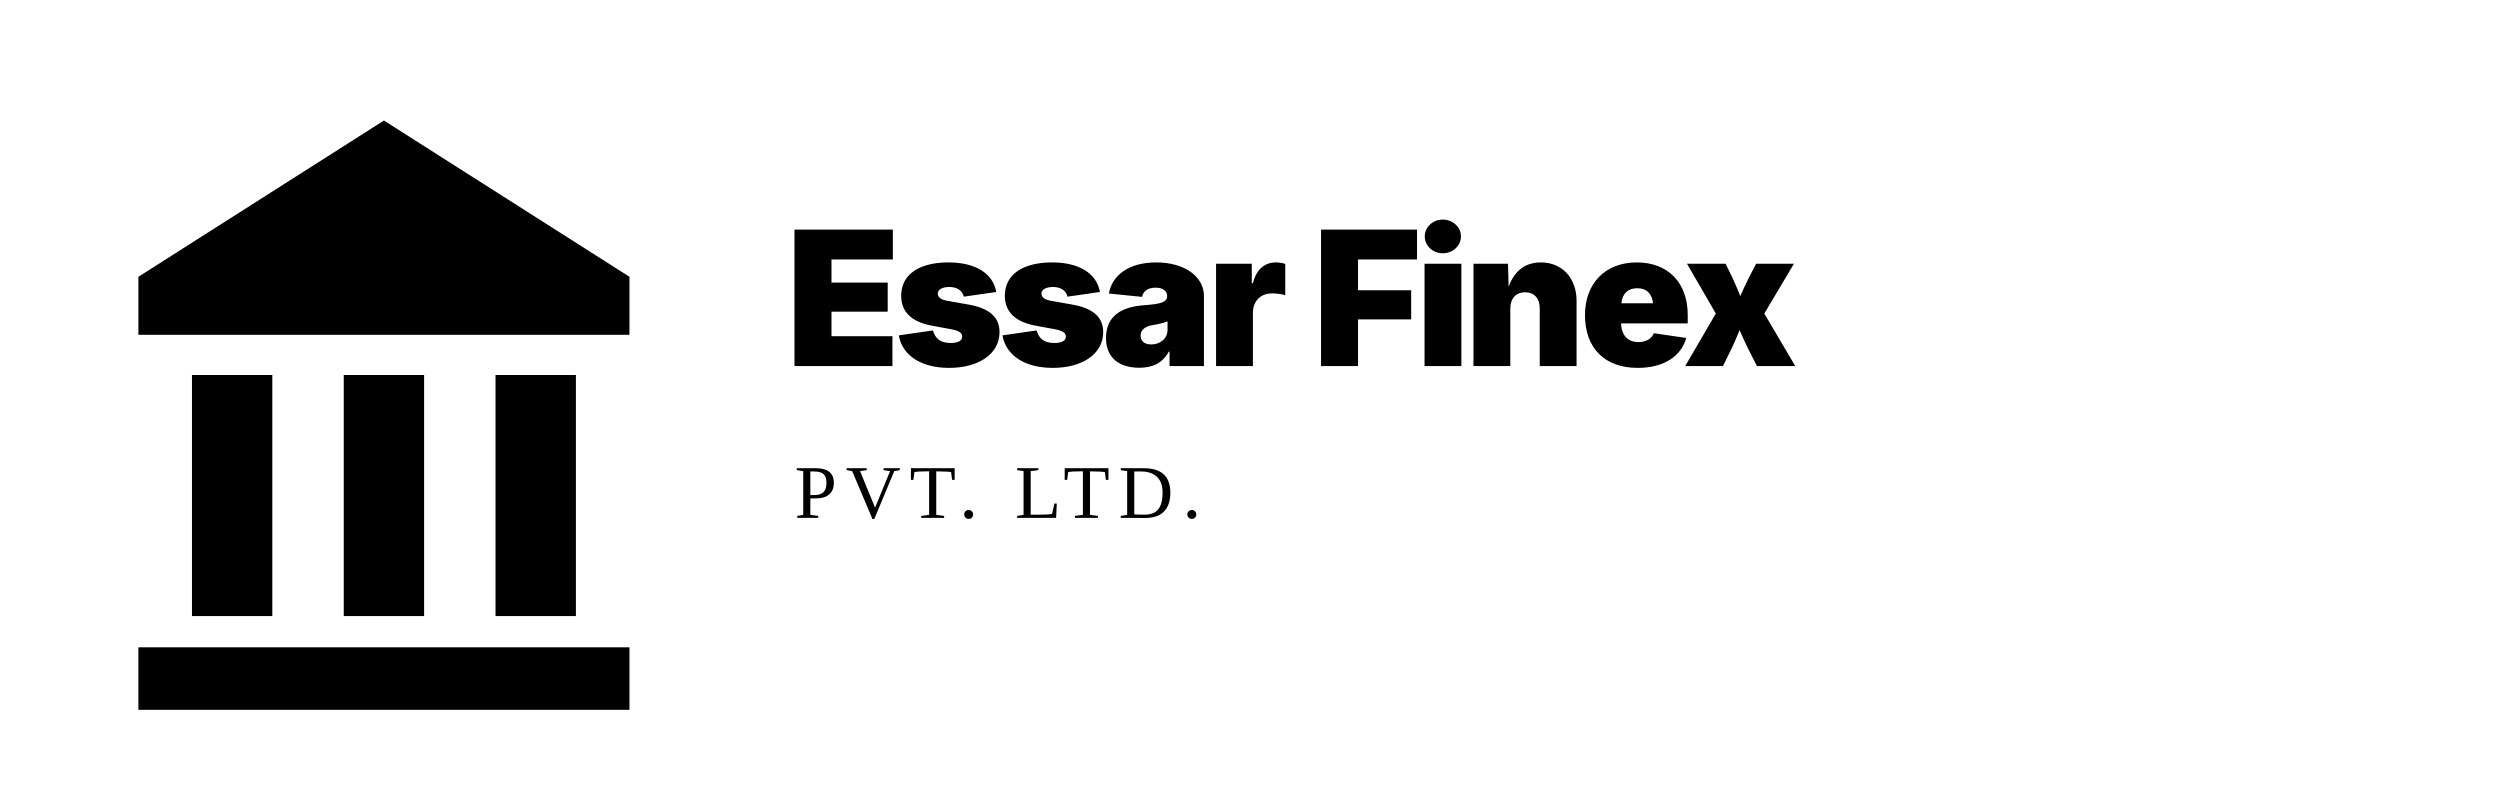
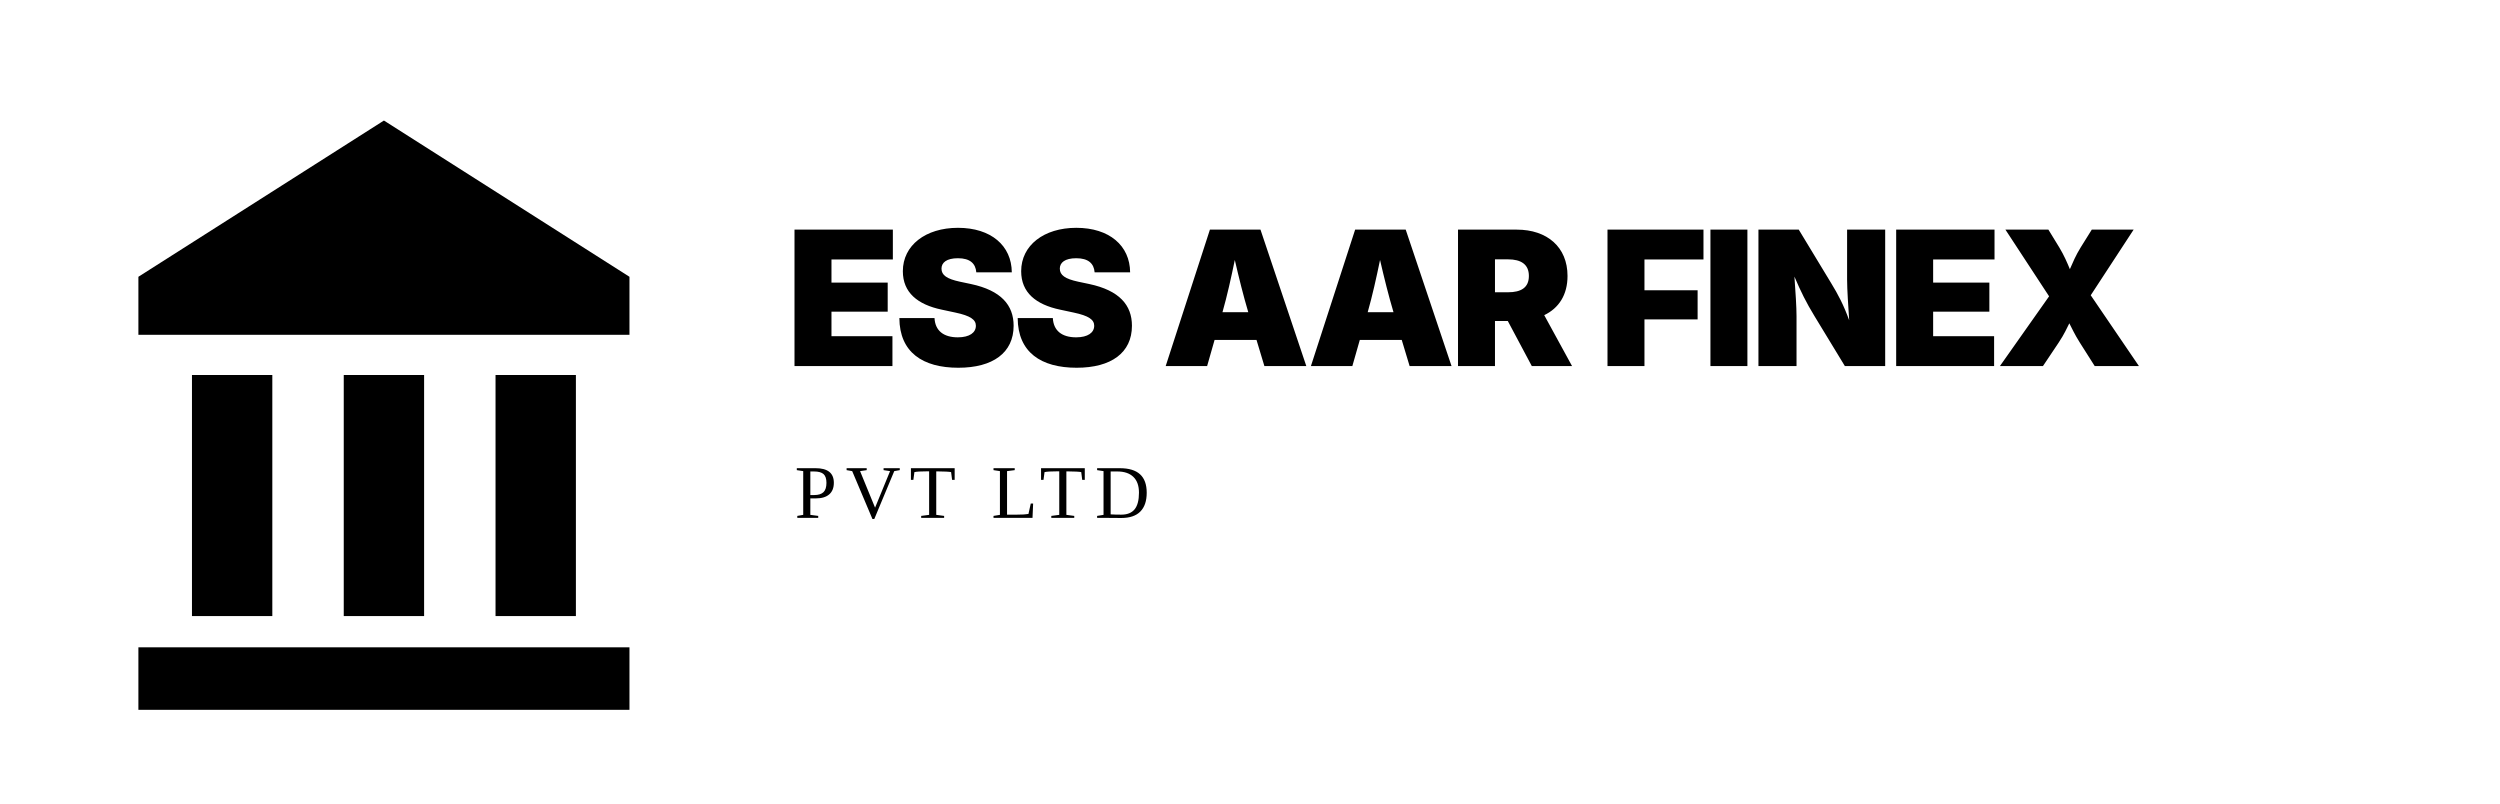
<svg xmlns="http://www.w3.org/2000/svg" viewBox="0 0 560 180">
  <path d="M31 62l55-35 55 35v13H31V62Z" />
  <path d="M43 84h18v54H43V84Zm34 0h18v54H77V84Zm34 0h18v54h-18V84Z" />
  <path d="M31 145h110v14H31v-14Z" />
-   <text x="176" y="82" font-family="Inter, Arial, sans-serif" font-weight="850" letter-spacing="-0.035em" font-size="42">Essar Finex</text>
-   <text x="178" y="116" font-size="17" letter-spacing="2">PVT. LTD.</text>
+   <text x="176" y="82" font-family="Inter, Arial, sans-serif" font-weight="850" letter-spacing="-0.035em" font-size="42">ESS AAR FINEX</text>
+   <text x="178" y="116" font-size="17" letter-spacing="2">PVT LTD</text>
</svg>
